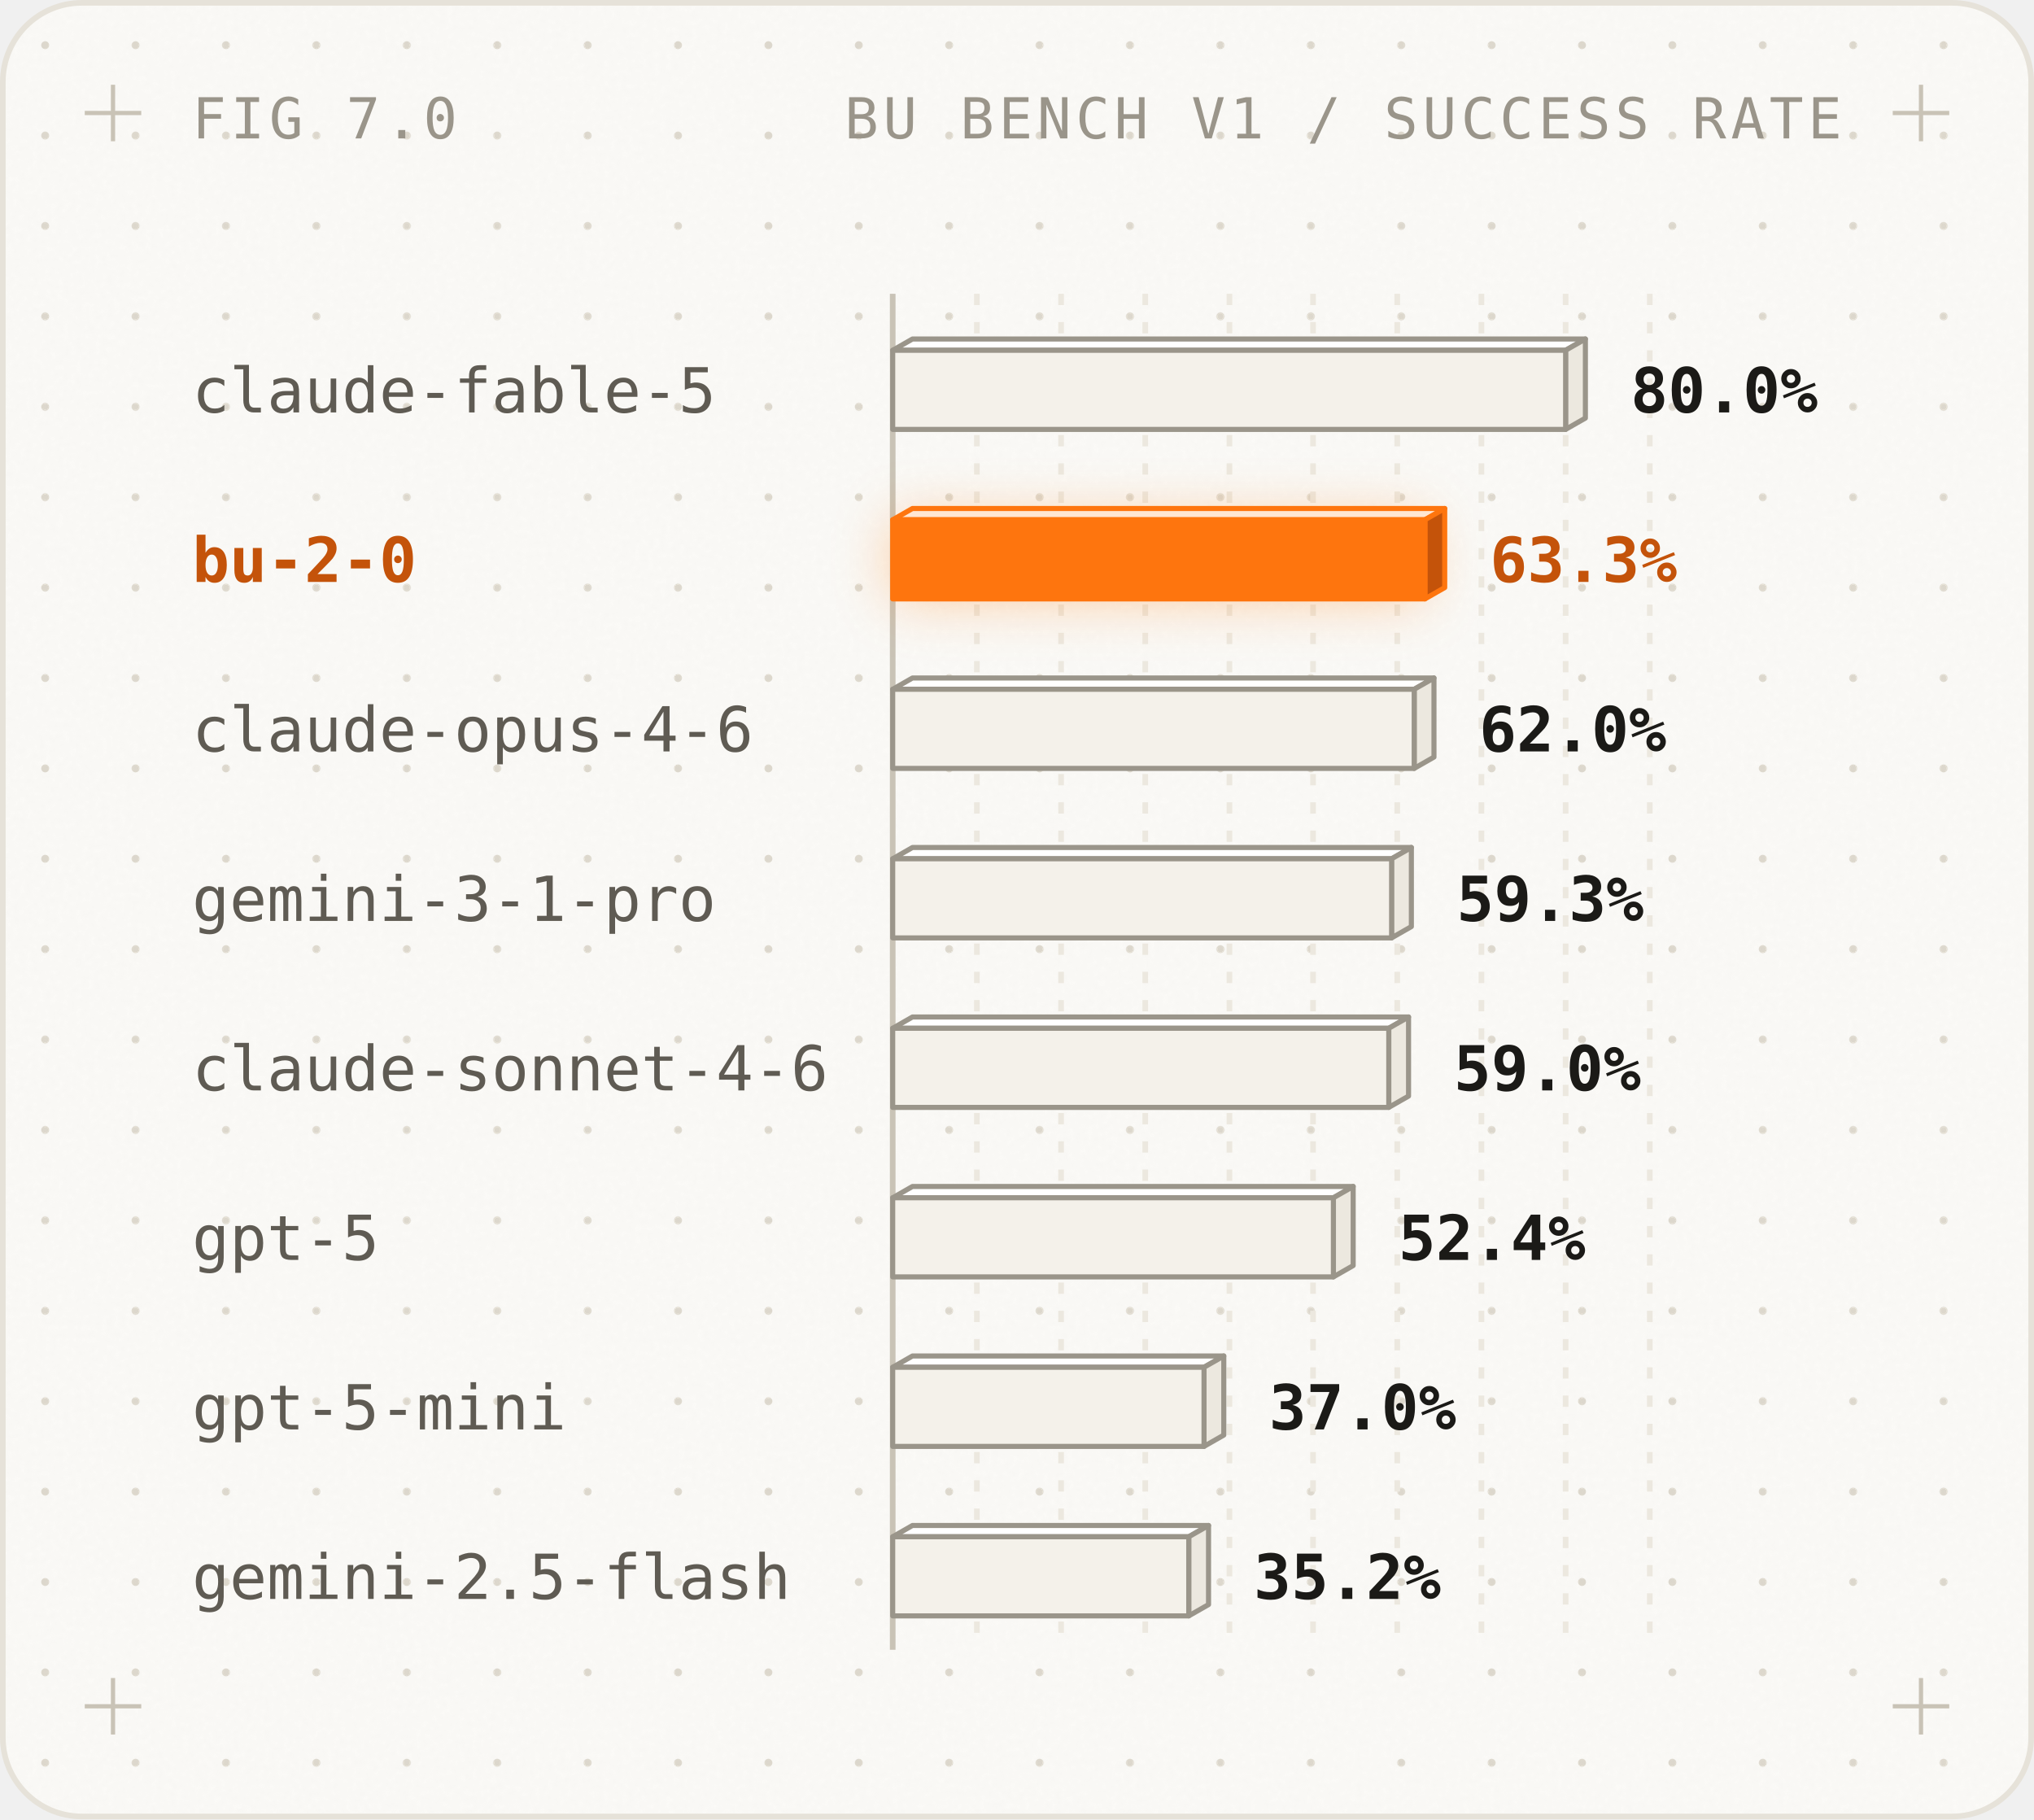
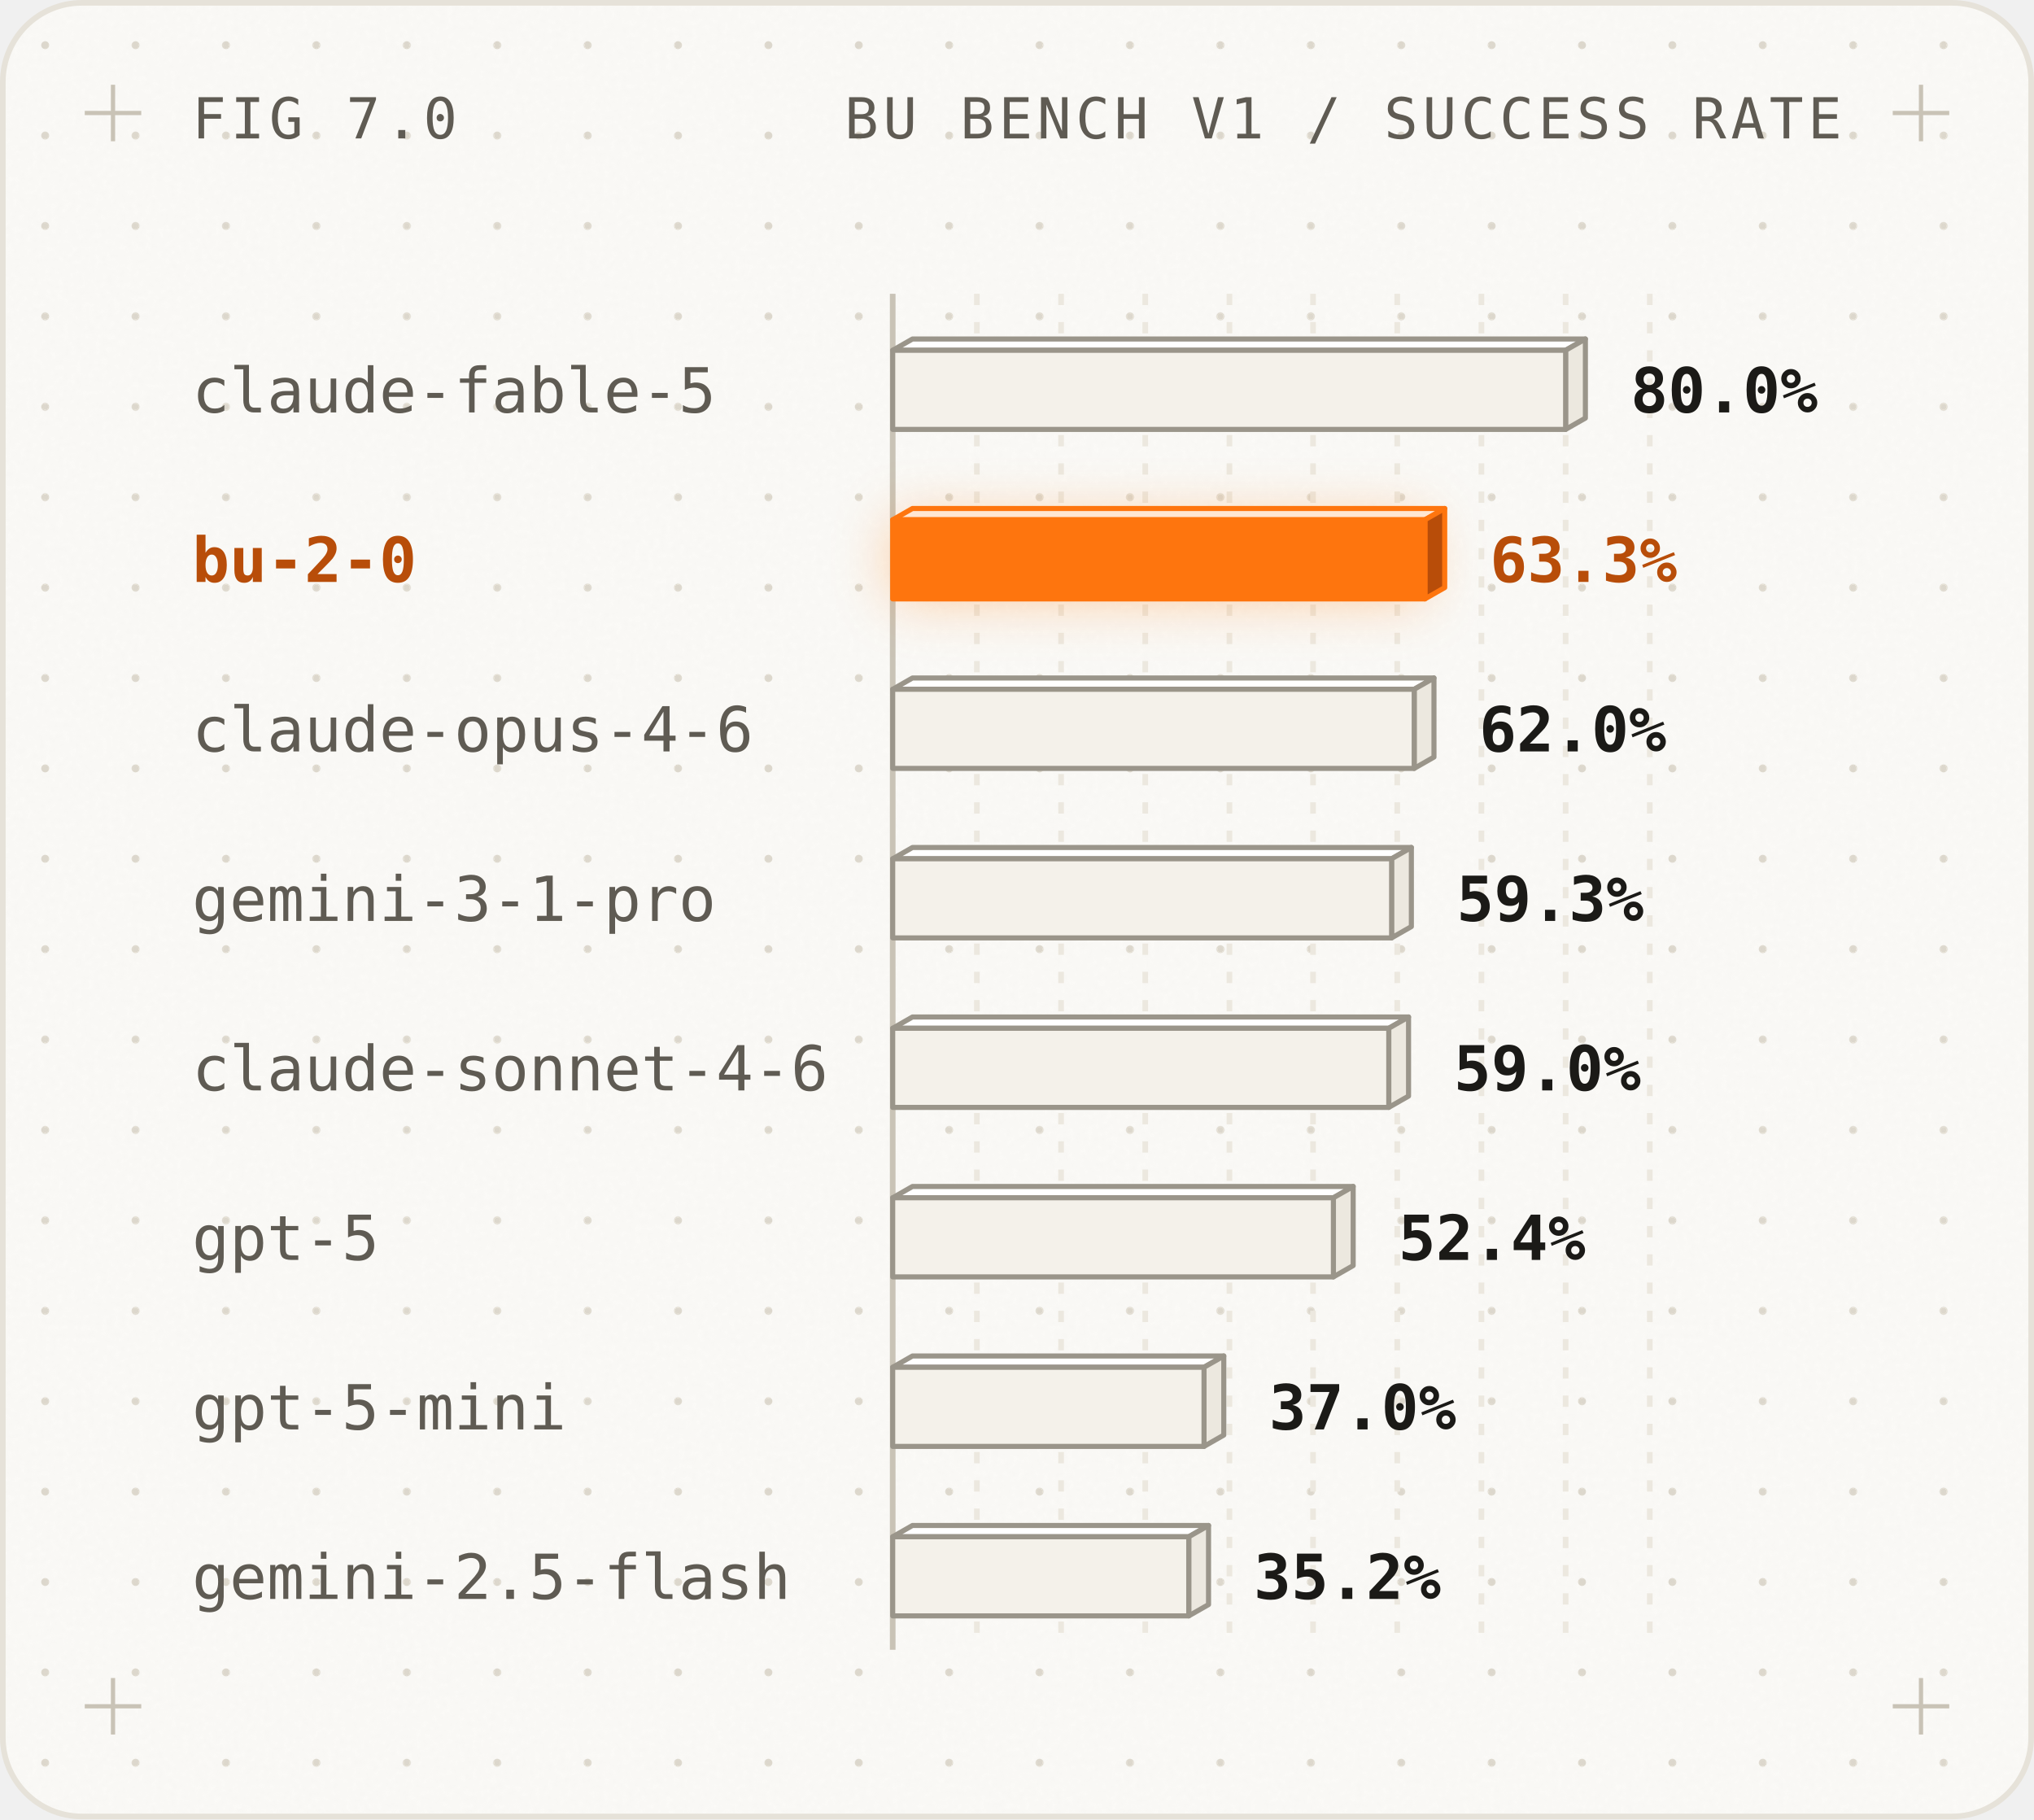
<svg xmlns="http://www.w3.org/2000/svg" viewBox="0 0 360 322" width="360" height="322" role="img" aria-labelledby="t d" fill="none">
  <style>.s{font-family:Geist, Inter, -apple-system, BlinkMacSystemFont, 'Segoe UI', Helvetica, Arial, sans-serif}.m{font-family:'Geist Mono', ui-monospace, SFMono-Regular, Menlo, monospace}text{font-kerning:normal}</style>
  <defs>
    <pattern id="dots" width="16" height="16" patternUnits="userSpaceOnUse">
      <circle cx="8" cy="8" r="0.7" fill="#DDD8CD" />
    </pattern>
    <filter id="grain" x="0" y="0" width="100%" height="100%">
      <feTurbulence type="fractalNoise" baseFrequency="0.9" numOctaves="2" seed="7" stitchTiles="stitch" />
      <feColorMatrix values="0 0 0 0 0.5  0 0 0 0 0.5  0 0 0 0 0.5  0 0 0 0.05 0" />
    </filter>
    <clipPath id="card">
      <rect x="0.5" y="0.5" width="359" height="321" rx="14" />
    </clipPath>
    <filter id="glow" filterUnits="userSpaceOnUse" x="0" y="0" width="360" height="322">
      <feGaussianBlur stdDeviation="5" />
    </filter>
  </defs>
  <rect x="0.5" y="0.5" width="359" height="321" rx="14" fill="#FBFAF7" />
  <g clip-path="url(#card)">
    <rect width="360" height="322" fill="url(#dots)" />
    <rect width="360" height="322" filter="url(#grain)" />
  </g>
  <rect x="0.5" y="0.5" width="359" height="321" rx="14" fill="none" stroke="#E6E2D9" />
  <path d="M15 20h10M20 15v10" stroke="#C9C3B6" stroke-width="0.75" />
  <path d="M335 20h10M340 15v10" stroke="#C9C3B6" stroke-width="0.75" />
  <path d="M15 302h10M20 297v10" stroke="#C9C3B6" stroke-width="0.75" />
  <path d="M335 302h10M340 297v10" stroke="#C9C3B6" stroke-width="0.75" />
-   <text x="34.0" y="24.5" font-size="10" fill="#9A958A" letter-spacing="0.08em" class="m">FIG 7.0</text>
-   <text x="326.0" y="24.5" font-size="10" fill="#9A958A" text-anchor="end" letter-spacing="0.08em" class="m">BU BENCH V1 / SUCCESS RATE</text>
+   <text x="34.0" y="24.5" font-size="10" fill="#5F5B53" letter-spacing="0.08em" class="m">FIG 7.0</text>
+   <text x="326.0" y="24.5" font-size="10" fill="#5F5B53" text-anchor="end" letter-spacing="0.08em" class="m">BU BENCH V1 / SUCCESS RATE</text>
  <path d="M172.9 52V292" stroke="#ECE8DF" stroke-width="1" stroke-dasharray="2 3" />
  <path d="M187.8 52V292" stroke="#ECE8DF" stroke-width="1" stroke-dasharray="2 3" />
  <path d="M202.7 52V292" stroke="#ECE8DF" stroke-width="1" stroke-dasharray="2 3" />
  <path d="M217.6 52V292" stroke="#ECE8DF" stroke-width="1" stroke-dasharray="2 3" />
  <path d="M232.4 52V292" stroke="#ECE8DF" stroke-width="1" stroke-dasharray="2 3" />
  <path d="M247.3 52V292" stroke="#ECE8DF" stroke-width="1" stroke-dasharray="2 3" />
  <path d="M262.2 52V292" stroke="#ECE8DF" stroke-width="1" stroke-dasharray="2 3" />
  <path d="M277.1 52V292" stroke="#ECE8DF" stroke-width="1" stroke-dasharray="2 3" />
  <path d="M292.0 52V292" stroke="#ECE8DF" stroke-width="1" stroke-dasharray="2 3" />
  <path d="M158 52V292" stroke="#C9C3B6" stroke-width="1" />
  <polygon points="158.0,62.0 277.1,62.0 280.6,60.0 161.5,60.0" fill="#FFFFFF" stroke="#9A958A" stroke-width="0.9" stroke-linejoin="round" />
  <polygon points="277.1,62.0 280.6,60.0 280.6,74.0 277.1,76.0" fill="#ECE8DF" stroke="#9A958A" stroke-width="0.9" stroke-linejoin="round" />
  <polygon points="158.0,62.0 277.1,62.0 277.1,76.0 158.0,76.0" fill="#F4F1EA" stroke="#9A958A" stroke-width="0.9" stroke-linejoin="round" />
  <text x="34.0" y="73.0" font-size="11" fill="#5F5B53" class="m">claude-fable-5</text>
  <text x="288.6" y="73.0" font-size="11" fill="#1B1A17" font-weight="600" class="m">80.0%</text>
  <rect x="158" y="92" width="94.2" height="14" fill="#FE750E" opacity=".35" filter="url(#glow)" />
  <polygon points="158.0,92.0 252.2,92.0 255.7,90.0 161.5,90.0" fill="#FFE6D2" stroke="#FE750E" stroke-width="0.9" stroke-linejoin="round" />
-   <polygon points="252.2,92.0 255.7,90.0 255.7,104.0 252.2,106.0" fill="#C4530A" stroke="#FE750E" stroke-width="0.9" stroke-linejoin="round" />
+   <polygon points="252.2,92.0 255.7,90.0 255.7,104.0 252.2,106.0" fill="#B84D09" stroke="#FE750E" stroke-width="0.9" stroke-linejoin="round" />
  <polygon points="158.0,92.0 252.2,92.0 252.2,106.0 158.0,106.0" fill="#FE750E" stroke="#FE750E" stroke-width="0.9" stroke-linejoin="round" />
-   <text x="34.0" y="103.0" font-size="11" fill="#C4530A" font-weight="600" class="m">bu-2-0</text>
-   <text x="263.7" y="103.0" font-size="11" fill="#C4530A" font-weight="600" class="m">63.3%</text>
+   <text x="34.0" y="103.0" font-size="11" fill="#B84D09" font-weight="600" class="m">bu-2-0</text>
+   <text x="263.7" y="103.0" font-size="11" fill="#B84D09" font-weight="600" class="m">63.3%</text>
  <polygon points="158.0,122.0 250.3,122.0 253.8,120.0 161.5,120.0" fill="#FFFFFF" stroke="#9A958A" stroke-width="0.9" stroke-linejoin="round" />
  <polygon points="250.3,122.0 253.8,120.0 253.8,134.0 250.3,136.0" fill="#ECE8DF" stroke="#9A958A" stroke-width="0.9" stroke-linejoin="round" />
  <polygon points="158.0,122.0 250.3,122.0 250.3,136.0 158.0,136.0" fill="#F4F1EA" stroke="#9A958A" stroke-width="0.9" stroke-linejoin="round" />
  <text x="34.0" y="133.0" font-size="11" fill="#5F5B53" class="m">claude-opus-4-6</text>
  <text x="261.8" y="133.0" font-size="11" fill="#1B1A17" font-weight="600" class="m">62.0%</text>
  <polygon points="158.0,152.0 246.3,152.0 249.8,150.0 161.5,150.0" fill="#FFFFFF" stroke="#9A958A" stroke-width="0.9" stroke-linejoin="round" />
  <polygon points="246.3,152.0 249.8,150.0 249.8,164.0 246.3,166.0" fill="#ECE8DF" stroke="#9A958A" stroke-width="0.9" stroke-linejoin="round" />
  <polygon points="158.0,152.0 246.3,152.0 246.3,166.0 158.0,166.0" fill="#F4F1EA" stroke="#9A958A" stroke-width="0.9" stroke-linejoin="round" />
  <text x="34.0" y="163.0" font-size="11" fill="#5F5B53" class="m">gemini-3-1-pro</text>
  <text x="257.8" y="163.0" font-size="11" fill="#1B1A17" font-weight="600" class="m">59.3%</text>
  <polygon points="158.0,182.0 245.8,182.0 249.3,180.0 161.5,180.0" fill="#FFFFFF" stroke="#9A958A" stroke-width="0.9" stroke-linejoin="round" />
  <polygon points="245.8,182.0 249.3,180.0 249.3,194.0 245.8,196.0" fill="#ECE8DF" stroke="#9A958A" stroke-width="0.9" stroke-linejoin="round" />
  <polygon points="158.0,182.0 245.8,182.0 245.8,196.0 158.0,196.0" fill="#F4F1EA" stroke="#9A958A" stroke-width="0.9" stroke-linejoin="round" />
  <text x="34.0" y="193.0" font-size="11" fill="#5F5B53" class="m">claude-sonnet-4-6</text>
  <text x="257.3" y="193.0" font-size="11" fill="#1B1A17" font-weight="600" class="m">59.0%</text>
  <polygon points="158.0,212.0 236.0,212.0 239.5,210.0 161.5,210.0" fill="#FFFFFF" stroke="#9A958A" stroke-width="0.9" stroke-linejoin="round" />
  <polygon points="236.0,212.0 239.5,210.0 239.5,224.0 236.0,226.0" fill="#ECE8DF" stroke="#9A958A" stroke-width="0.9" stroke-linejoin="round" />
  <polygon points="158.0,212.0 236.0,212.0 236.0,226.0 158.0,226.0" fill="#F4F1EA" stroke="#9A958A" stroke-width="0.9" stroke-linejoin="round" />
  <text x="34.0" y="223.0" font-size="11" fill="#5F5B53" class="m">gpt-5</text>
  <text x="247.5" y="223.0" font-size="11" fill="#1B1A17" font-weight="600" class="m">52.4%</text>
  <polygon points="158.0,242.0 213.1,242.0 216.6,240.0 161.5,240.0" fill="#FFFFFF" stroke="#9A958A" stroke-width="0.9" stroke-linejoin="round" />
  <polygon points="213.1,242.0 216.6,240.0 216.6,254.0 213.1,256.0" fill="#ECE8DF" stroke="#9A958A" stroke-width="0.9" stroke-linejoin="round" />
  <polygon points="158.0,242.0 213.1,242.0 213.1,256.0 158.0,256.0" fill="#F4F1EA" stroke="#9A958A" stroke-width="0.9" stroke-linejoin="round" />
  <text x="34.0" y="253.0" font-size="11" fill="#5F5B53" class="m">gpt-5-mini</text>
  <text x="224.6" y="253.0" font-size="11" fill="#1B1A17" font-weight="600" class="m">37.0%</text>
  <polygon points="158.0,272.0 210.4,272.0 213.9,270.0 161.5,270.0" fill="#FFFFFF" stroke="#9A958A" stroke-width="0.9" stroke-linejoin="round" />
  <polygon points="210.4,272.0 213.9,270.0 213.9,284.0 210.4,286.0" fill="#ECE8DF" stroke="#9A958A" stroke-width="0.9" stroke-linejoin="round" />
  <polygon points="158.0,272.0 210.4,272.0 210.4,286.0 158.0,286.0" fill="#F4F1EA" stroke="#9A958A" stroke-width="0.9" stroke-linejoin="round" />
  <text x="34.0" y="283.0" font-size="11" fill="#5F5B53" class="m">gemini-2.5-flash</text>
  <text x="221.9" y="283.0" font-size="11" fill="#1B1A17" font-weight="600" class="m">35.2%</text>
</svg>
